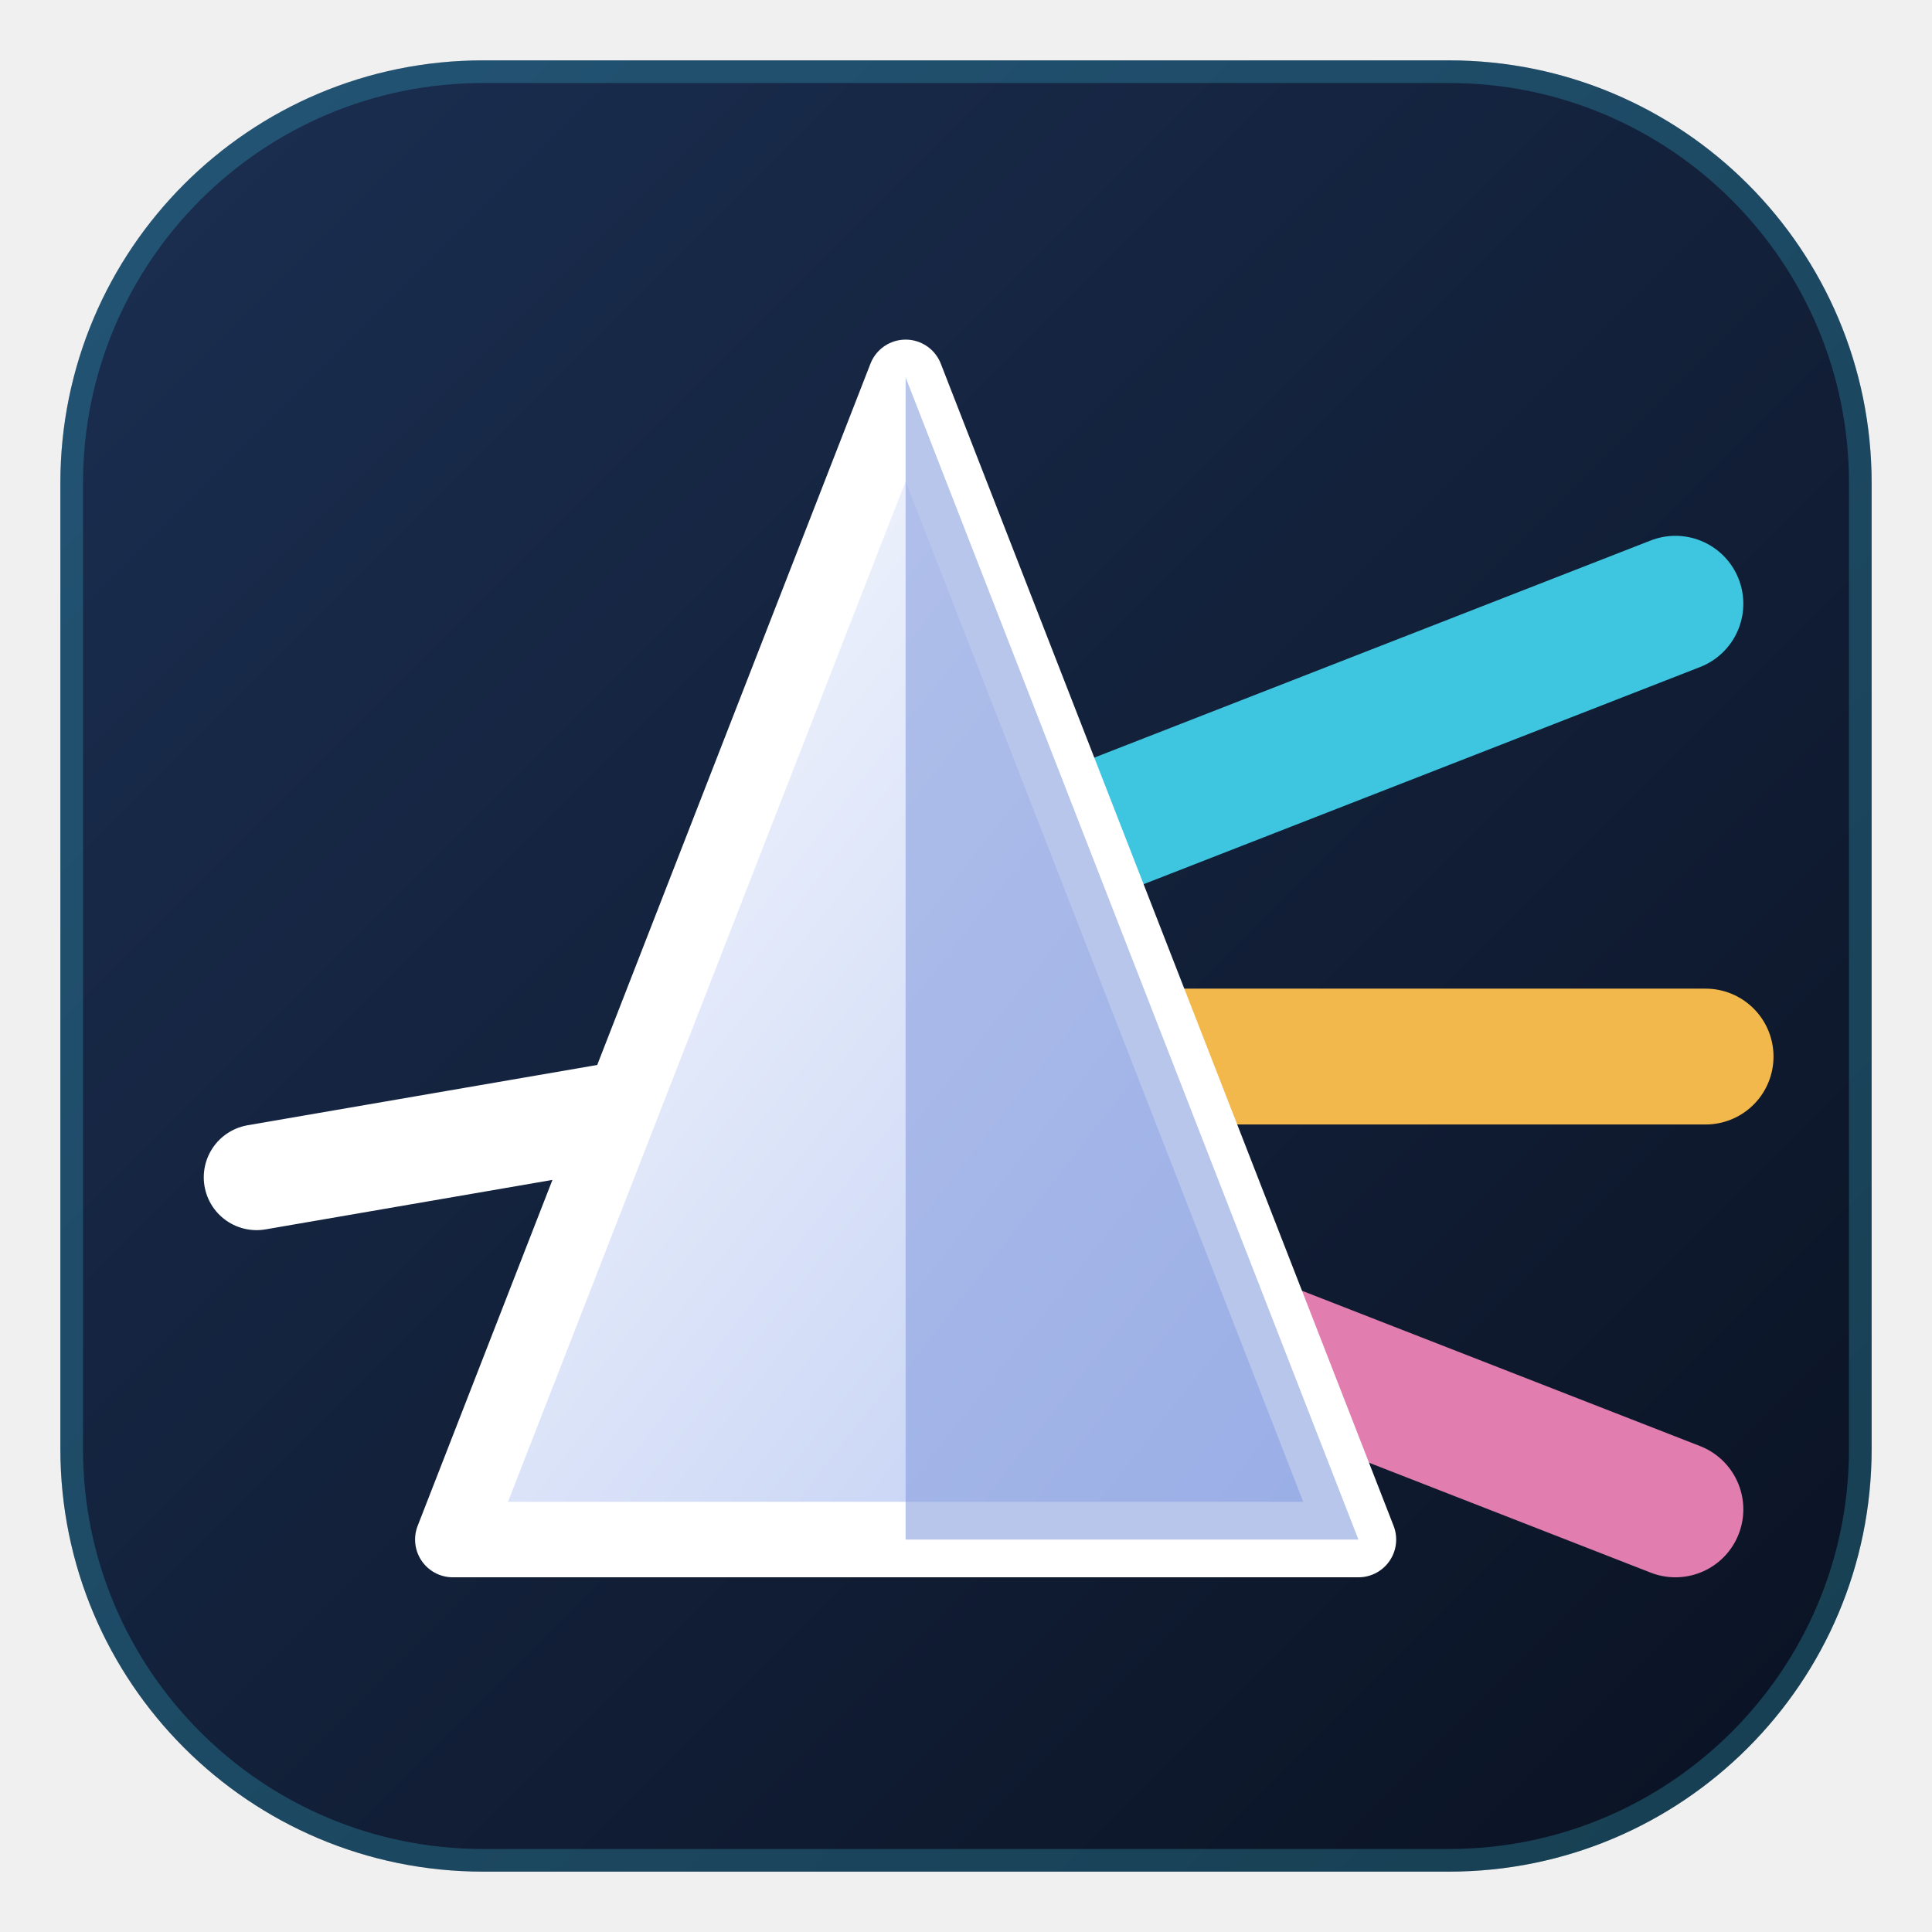
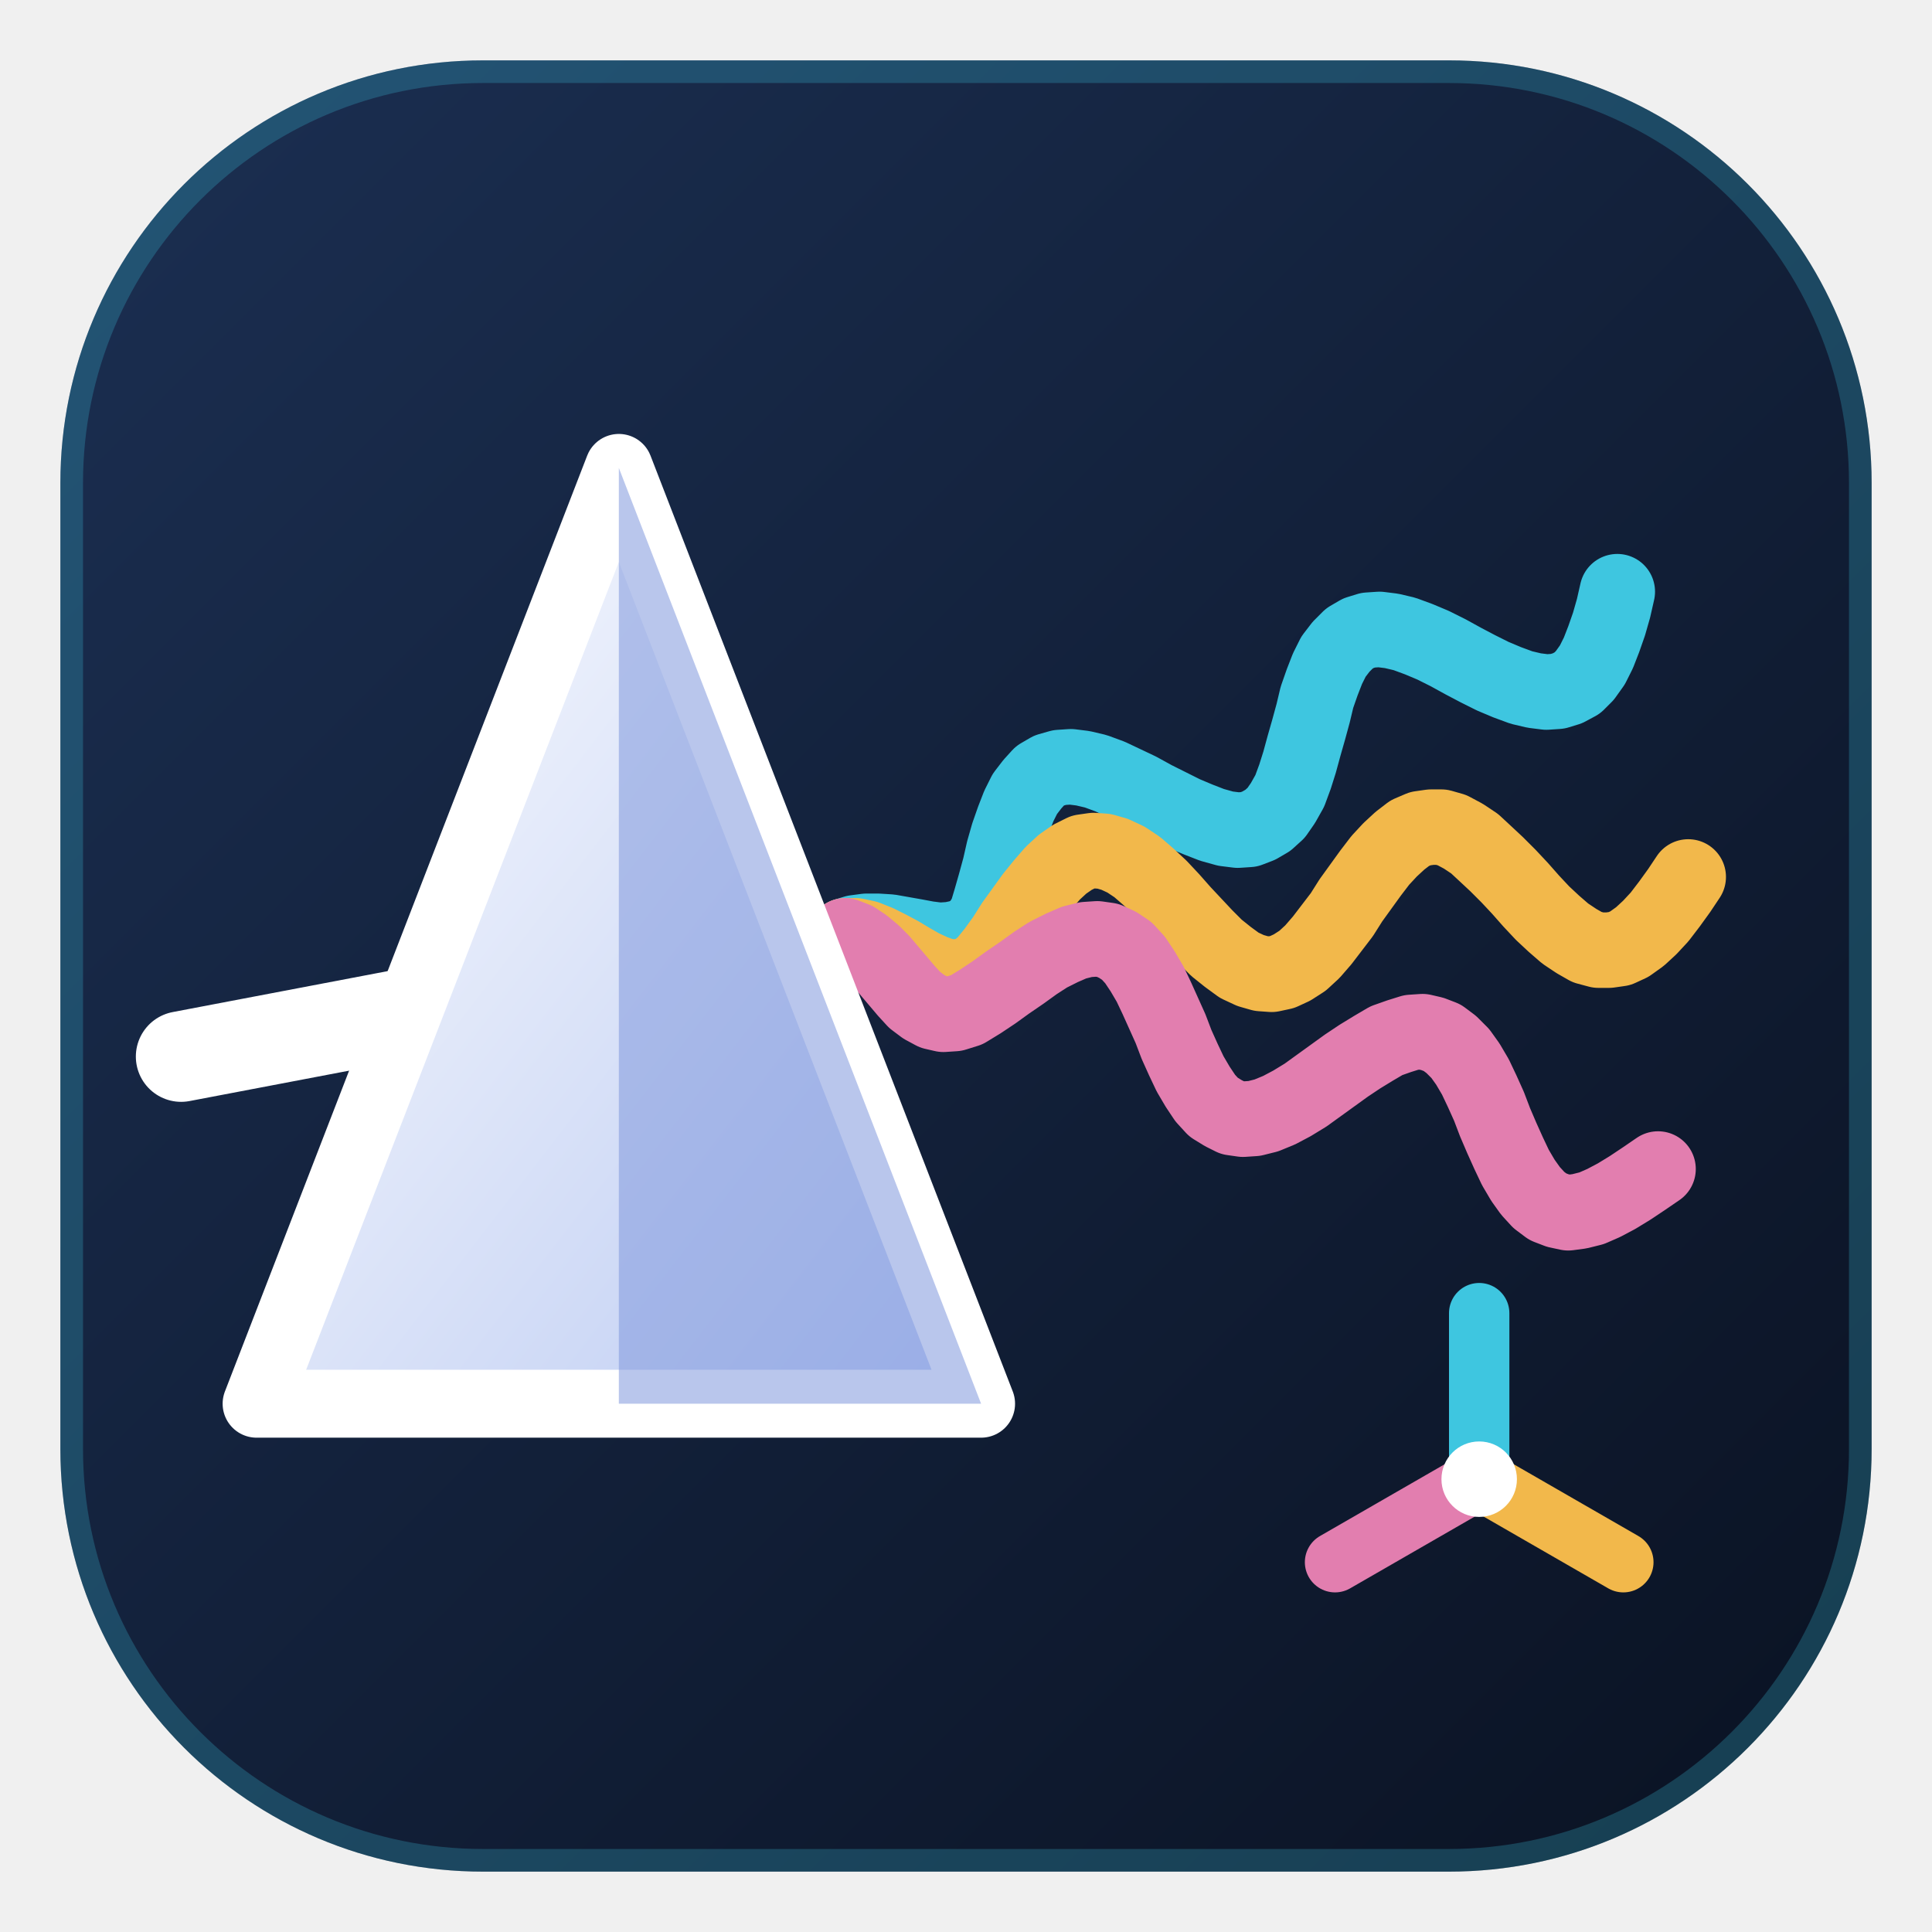
<svg xmlns="http://www.w3.org/2000/svg" width="256" height="256" viewBox="0 0 256 256">
  <defs>
    <linearGradient id="bg" x1="0" y1="0" x2="1" y2="1">
      <stop offset="0" stop-color="#1b2f52" />
      <stop offset="1" stop-color="#0a1222" />
    </linearGradient>
    <linearGradient id="face" x1="0" y1="0" x2="1" y2="1">
      <stop offset="0" stop-color="#ffffff" />
      <stop offset="1" stop-color="#b9c9f2" />
    </linearGradient>
  </defs>
  <rect x="8" y="8" width="240" height="240" rx="56" fill="url(#bg)" />
  <rect x="9.5" y="9.5" width="237" height="237" rx="54.5" fill="none" stroke="#3ec6e0" stroke-opacity="0.25" stroke-width="3" />
-   <g fill="none" stroke-width="18" stroke-linecap="round">
-     <path d="M140 112 L222 80" stroke="#3ec6e0" />
-     <path d="M148 140 L226 140" stroke="#f2b84b" />
-     <path d="M140 168 L222 200" stroke="#e27eaf" />
+   <g fill="none" stroke-width="10" stroke-linecap="round" stroke-linejoin="round">
+     <path d="M112.0 124.0 L113.3 123.6 L114.8 123.4 L116.3 123.4 L117.9 123.5 L119.6 123.8 L121.3 124.1 L122.9 124.4 L124.5 124.6 L126.0 124.5 L127.4 124.2 L128.7 123.6 L129.8 122.6 L130.7 121.2 L131.3 119.2 L131.9 117.1 L132.5 114.9 L133.0 112.7 L133.6 110.6 L134.3 108.6 L135.0 106.8 L135.8 105.2 L136.8 103.9 L137.8 102.8 L139.0 102.1 L140.4 101.7 L141.9 101.6 L143.5 101.8 L145.2 102.2 L147.1 102.9 L149.0 103.8 L150.9 104.7 L152.9 105.8 L154.9 106.8 L156.9 107.8 L158.8 108.6 L160.6 109.3 L162.4 109.8 L164.0 110.0 L165.5 109.9 L166.8 109.4 L168.0 108.7 L169.1 107.7 L170.0 106.4 L170.9 104.8 L171.6 102.9 L172.2 101.0 L172.8 98.8 L173.4 96.7 L174.0 94.5 L174.5 92.4 L175.2 90.4 L175.9 88.6 L176.7 87.0 L177.7 85.7 L178.8 84.6 L180.0 83.9 L181.3 83.5 L182.8 83.4 L184.4 83.6 L186.1 84.0 L188.0 84.7 L189.9 85.5 L191.9 86.5 L193.9 87.6 L195.8 88.6 L197.8 89.6 L199.7 90.4 L201.6 91.1 L203.3 91.5 L204.9 91.7 L206.4 91.6 L207.7 91.2 L209.0 90.5 L210.0 89.5 L211.0 88.1 L211.8 86.5 L212.5 84.7 L213.2 82.7 L213.8 80.6 L214.3 78.4" stroke="#3ec6e0" />
+     <path d="M112.0 124.0 L113.4 124.0 L114.8 124.3 L116.3 124.9 L117.7 125.6 L119.2 126.4 L120.7 127.3 L122.1 128.1 L123.6 128.8 L125.0 129.3 L126.4 129.5 L127.8 129.3 L129.2 128.8 L130.5 127.7 L131.8 126.1 L133.1 124.3 L134.3 122.4 L135.6 120.6 L136.9 118.8 L138.2 117.2 L139.5 115.7 L140.8 114.5 L142.1 113.6 L143.5 112.9 L144.9 112.7 L146.3 112.8 L147.7 113.2 L149.2 113.9 L150.7 114.9 L152.2 116.2 L153.7 117.6 L155.2 119.2 L156.7 120.9 L158.2 122.5 L159.7 124.1 L161.2 125.6 L162.7 126.8 L164.2 127.9 L165.7 128.6 L167.1 129.0 L168.5 129.1 L169.9 128.8 L171.2 128.2 L172.6 127.3 L173.9 126.1 L175.2 124.6 L176.5 122.9 L177.8 121.2 L179.0 119.3 L180.3 117.5 L181.6 115.7 L182.9 114.0 L184.2 112.6 L185.5 111.4 L186.8 110.4 L188.2 109.8 L189.6 109.6 L191.0 109.6 L192.4 110.0 L193.9 110.8 L195.4 111.8 L196.8 113.1 L198.3 114.5 L199.9 116.1 L201.4 117.7 L202.9 119.4 L204.4 121.0 L205.9 122.4 L207.4 123.7 L208.9 124.7 L210.3 125.5 L211.8 125.9 L213.2 125.9 L214.6 125.7 L215.9 125.1 L217.3 124.1 L218.6 122.9 L219.9 121.5 L221.2 119.8 L222.5 118.0 L223.7 116.2" stroke="#f2b84b" />
+     <path d="M112.0 124.0 L113.3 124.5 L114.5 125.3 L115.7 126.3 L116.8 127.4 L117.9 128.7 L119.0 130.0 L120.1 131.3 L121.2 132.5 L122.4 133.4 L123.7 134.1 L125.0 134.4 L126.5 134.3 L128.1 133.8 L129.9 132.7 L131.7 131.5 L133.5 130.2 L135.4 128.9 L137.2 127.6 L138.9 126.5 L140.7 125.6 L142.3 124.9 L143.9 124.5 L145.4 124.4 L146.8 124.6 L148.1 125.2 L149.3 126.0 L150.4 127.2 L151.4 128.7 L152.4 130.4 L153.3 132.3 L154.2 134.3 L155.1 136.3 L155.9 138.4 L156.8 140.4 L157.7 142.3 L158.7 144.0 L159.7 145.5 L160.8 146.7 L162.1 147.5 L163.3 148.1 L164.7 148.3 L166.2 148.2 L167.8 147.8 L169.5 147.1 L171.2 146.2 L173.0 145.1 L174.8 143.8 L176.6 142.5 L178.4 141.2 L180.2 140.0 L182.0 138.9 L183.7 137.9 L185.4 137.3 L187.0 136.8 L188.5 136.7 L189.8 137.0 L191.1 137.5 L192.3 138.4 L193.5 139.6 L194.5 141.0 L195.5 142.7 L196.4 144.6 L197.3 146.6 L198.1 148.7 L199.0 150.8 L199.9 152.8 L200.8 154.7 L201.8 156.4 L202.8 157.8 L203.9 159.0 L205.1 159.9 L206.4 160.4 L207.8 160.7 L209.3 160.5 L210.9 160.1 L212.5 159.4 L214.2 158.5 L216.0 157.4 L217.8 156.2 L219.7 154.9" stroke="#e27eaf" />
  </g>
-   <path d="M34 156 L92 146" stroke="#ffffff" stroke-width="14" stroke-linecap="round" />
-   <path d="M60 204 L120 50 L180 204 Z" fill="url(#face)" stroke="#ffffff" stroke-width="10" stroke-linejoin="round" />
-   <path d="M120 50 L180 204 L120 204 Z" fill="#7f97dc" fill-opacity="0.55" />
+   <g fill="none" stroke-width="8" stroke-linecap="round">
+     <path d="M196 196 L196.0 174.0" stroke="#3ec6e0" />
+     <path d="M196 196 L215.1 207.0" stroke="#f2b84b" />
+     <path d="M196 196 L176.9 207.0" stroke="#e27eaf" />
+   </g>
+   <circle cx="196" cy="196" r="5" fill="#ffffff" />
+   <path d="M24 140 L66 132" stroke="#ffffff" stroke-width="12" stroke-linecap="round" />
+   <path d="M34 186 L82 62 L130 186 Z" fill="url(#face)" stroke="#ffffff" stroke-width="9" stroke-linejoin="round" />
+   <path d="M82 62 L130 186 L82 186 Z" fill="#7f97dc" fill-opacity="0.55" />
</svg>
